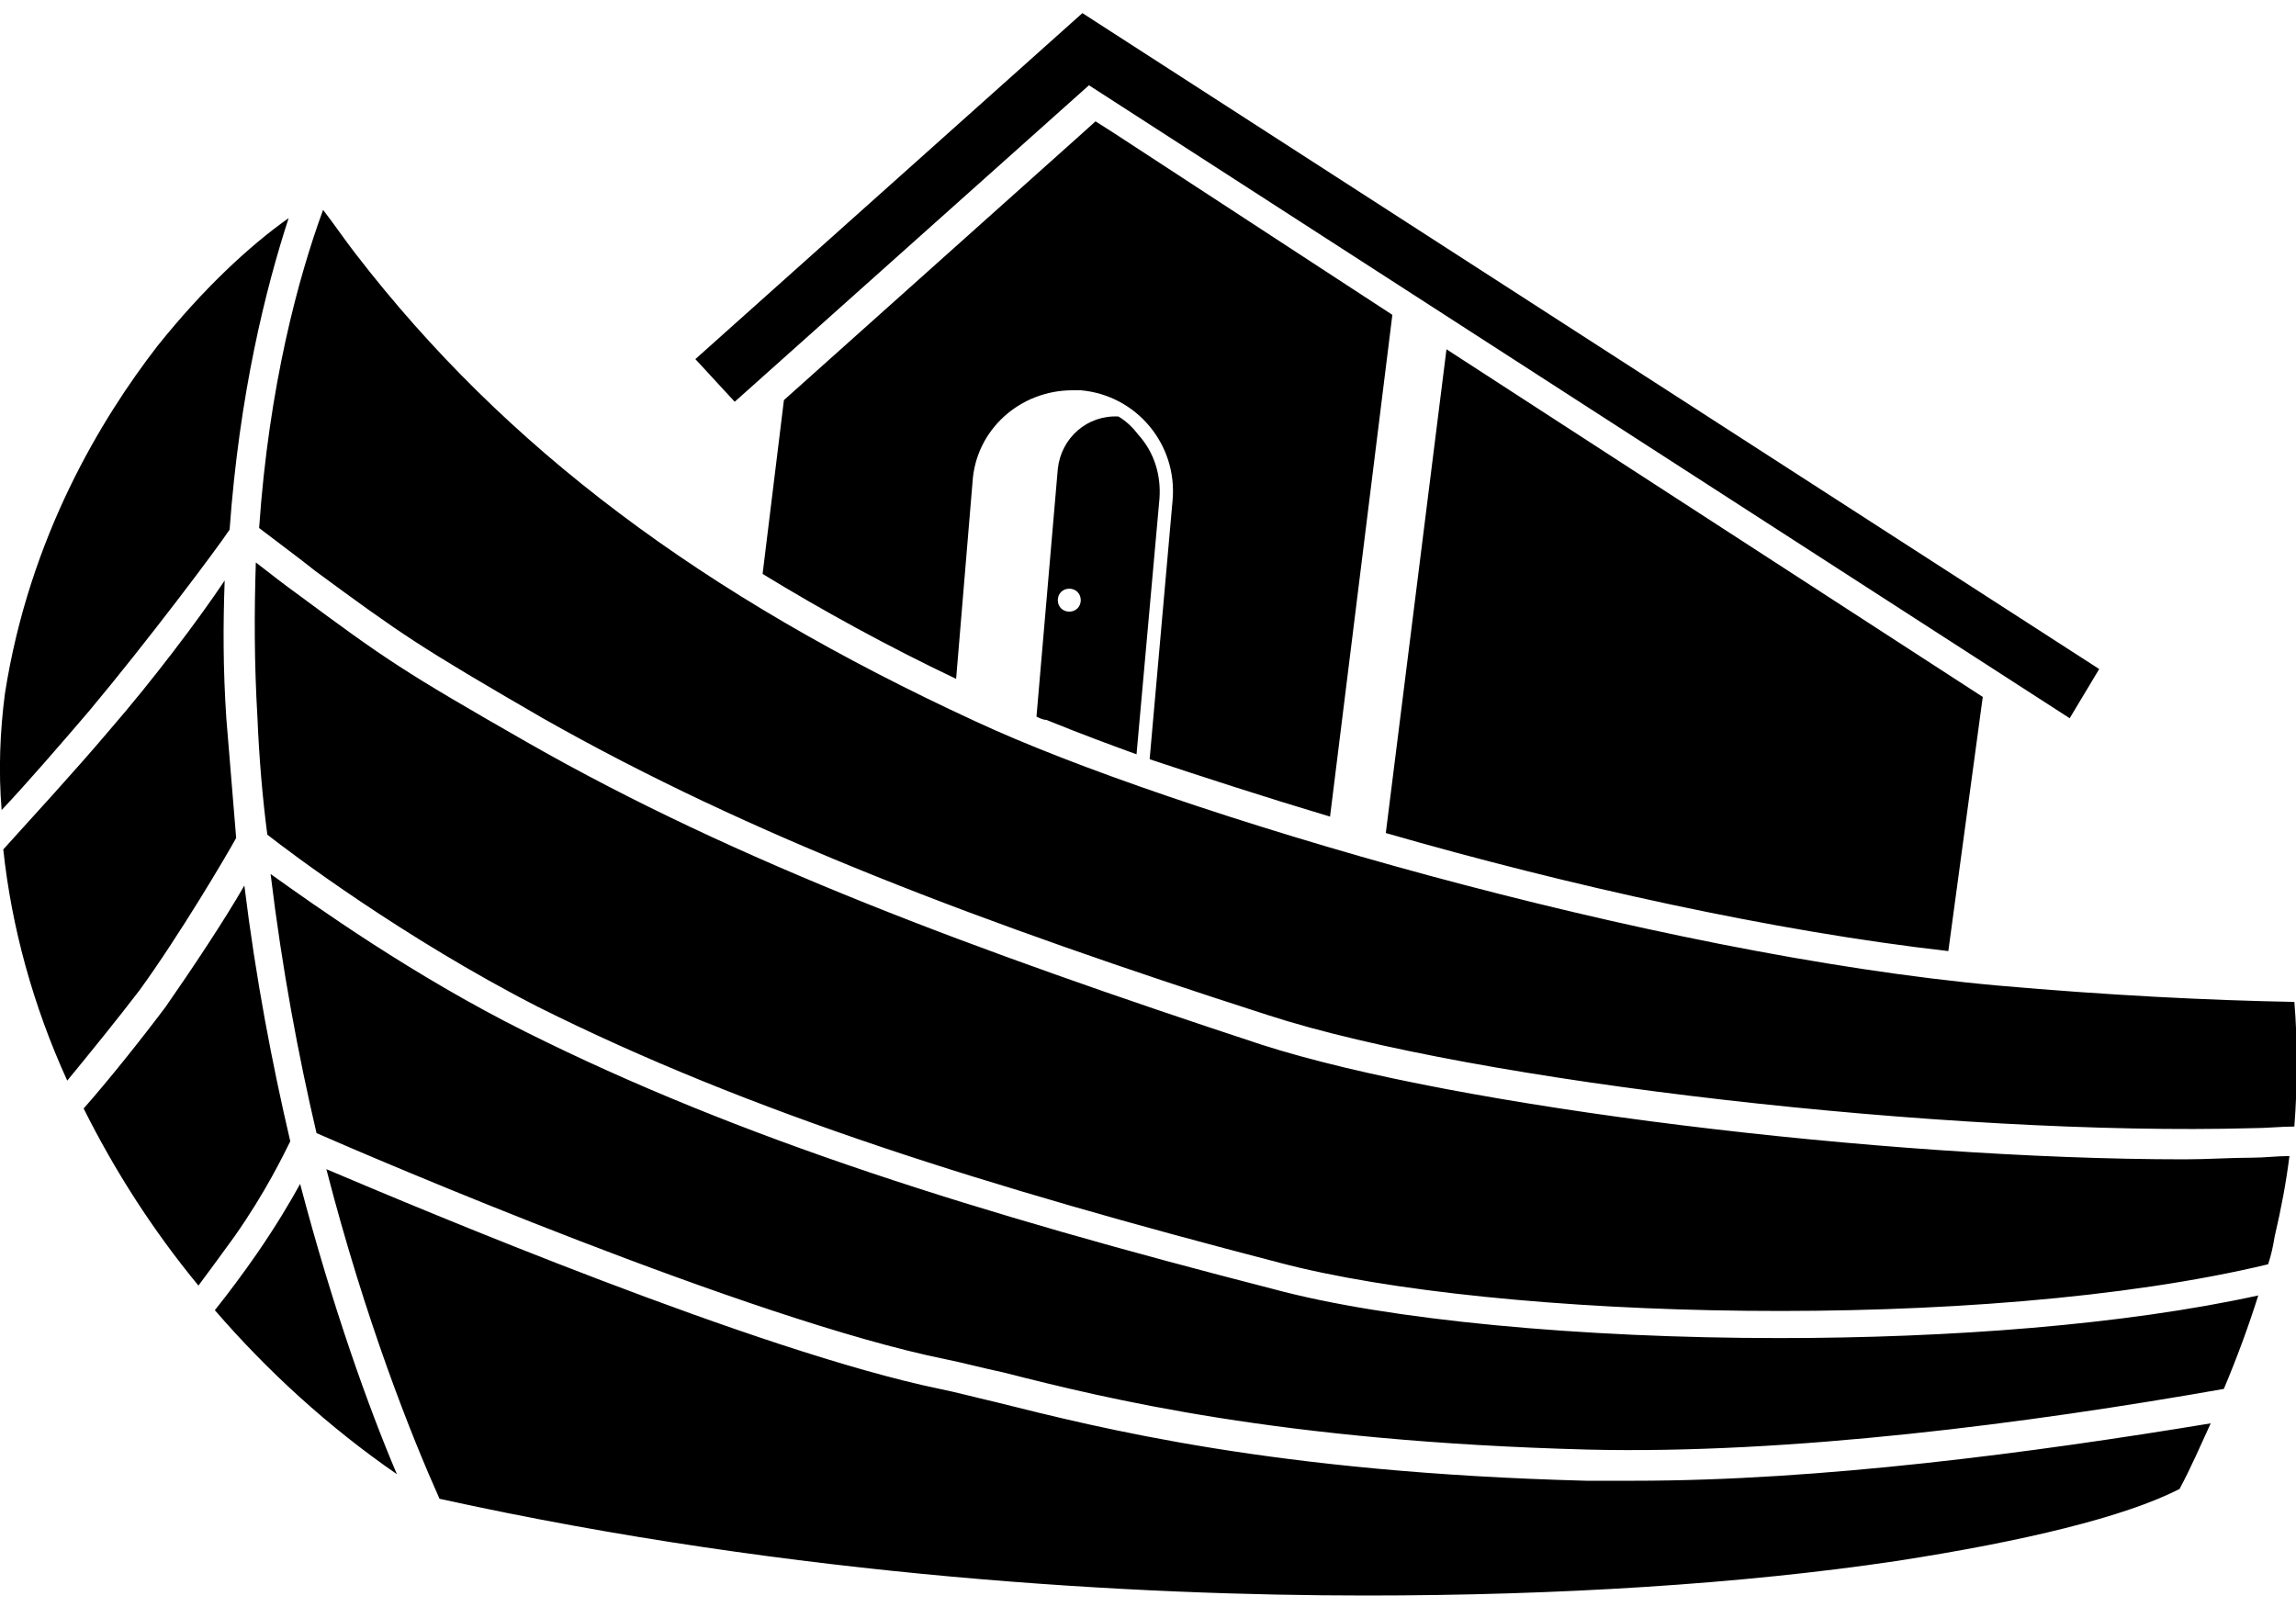
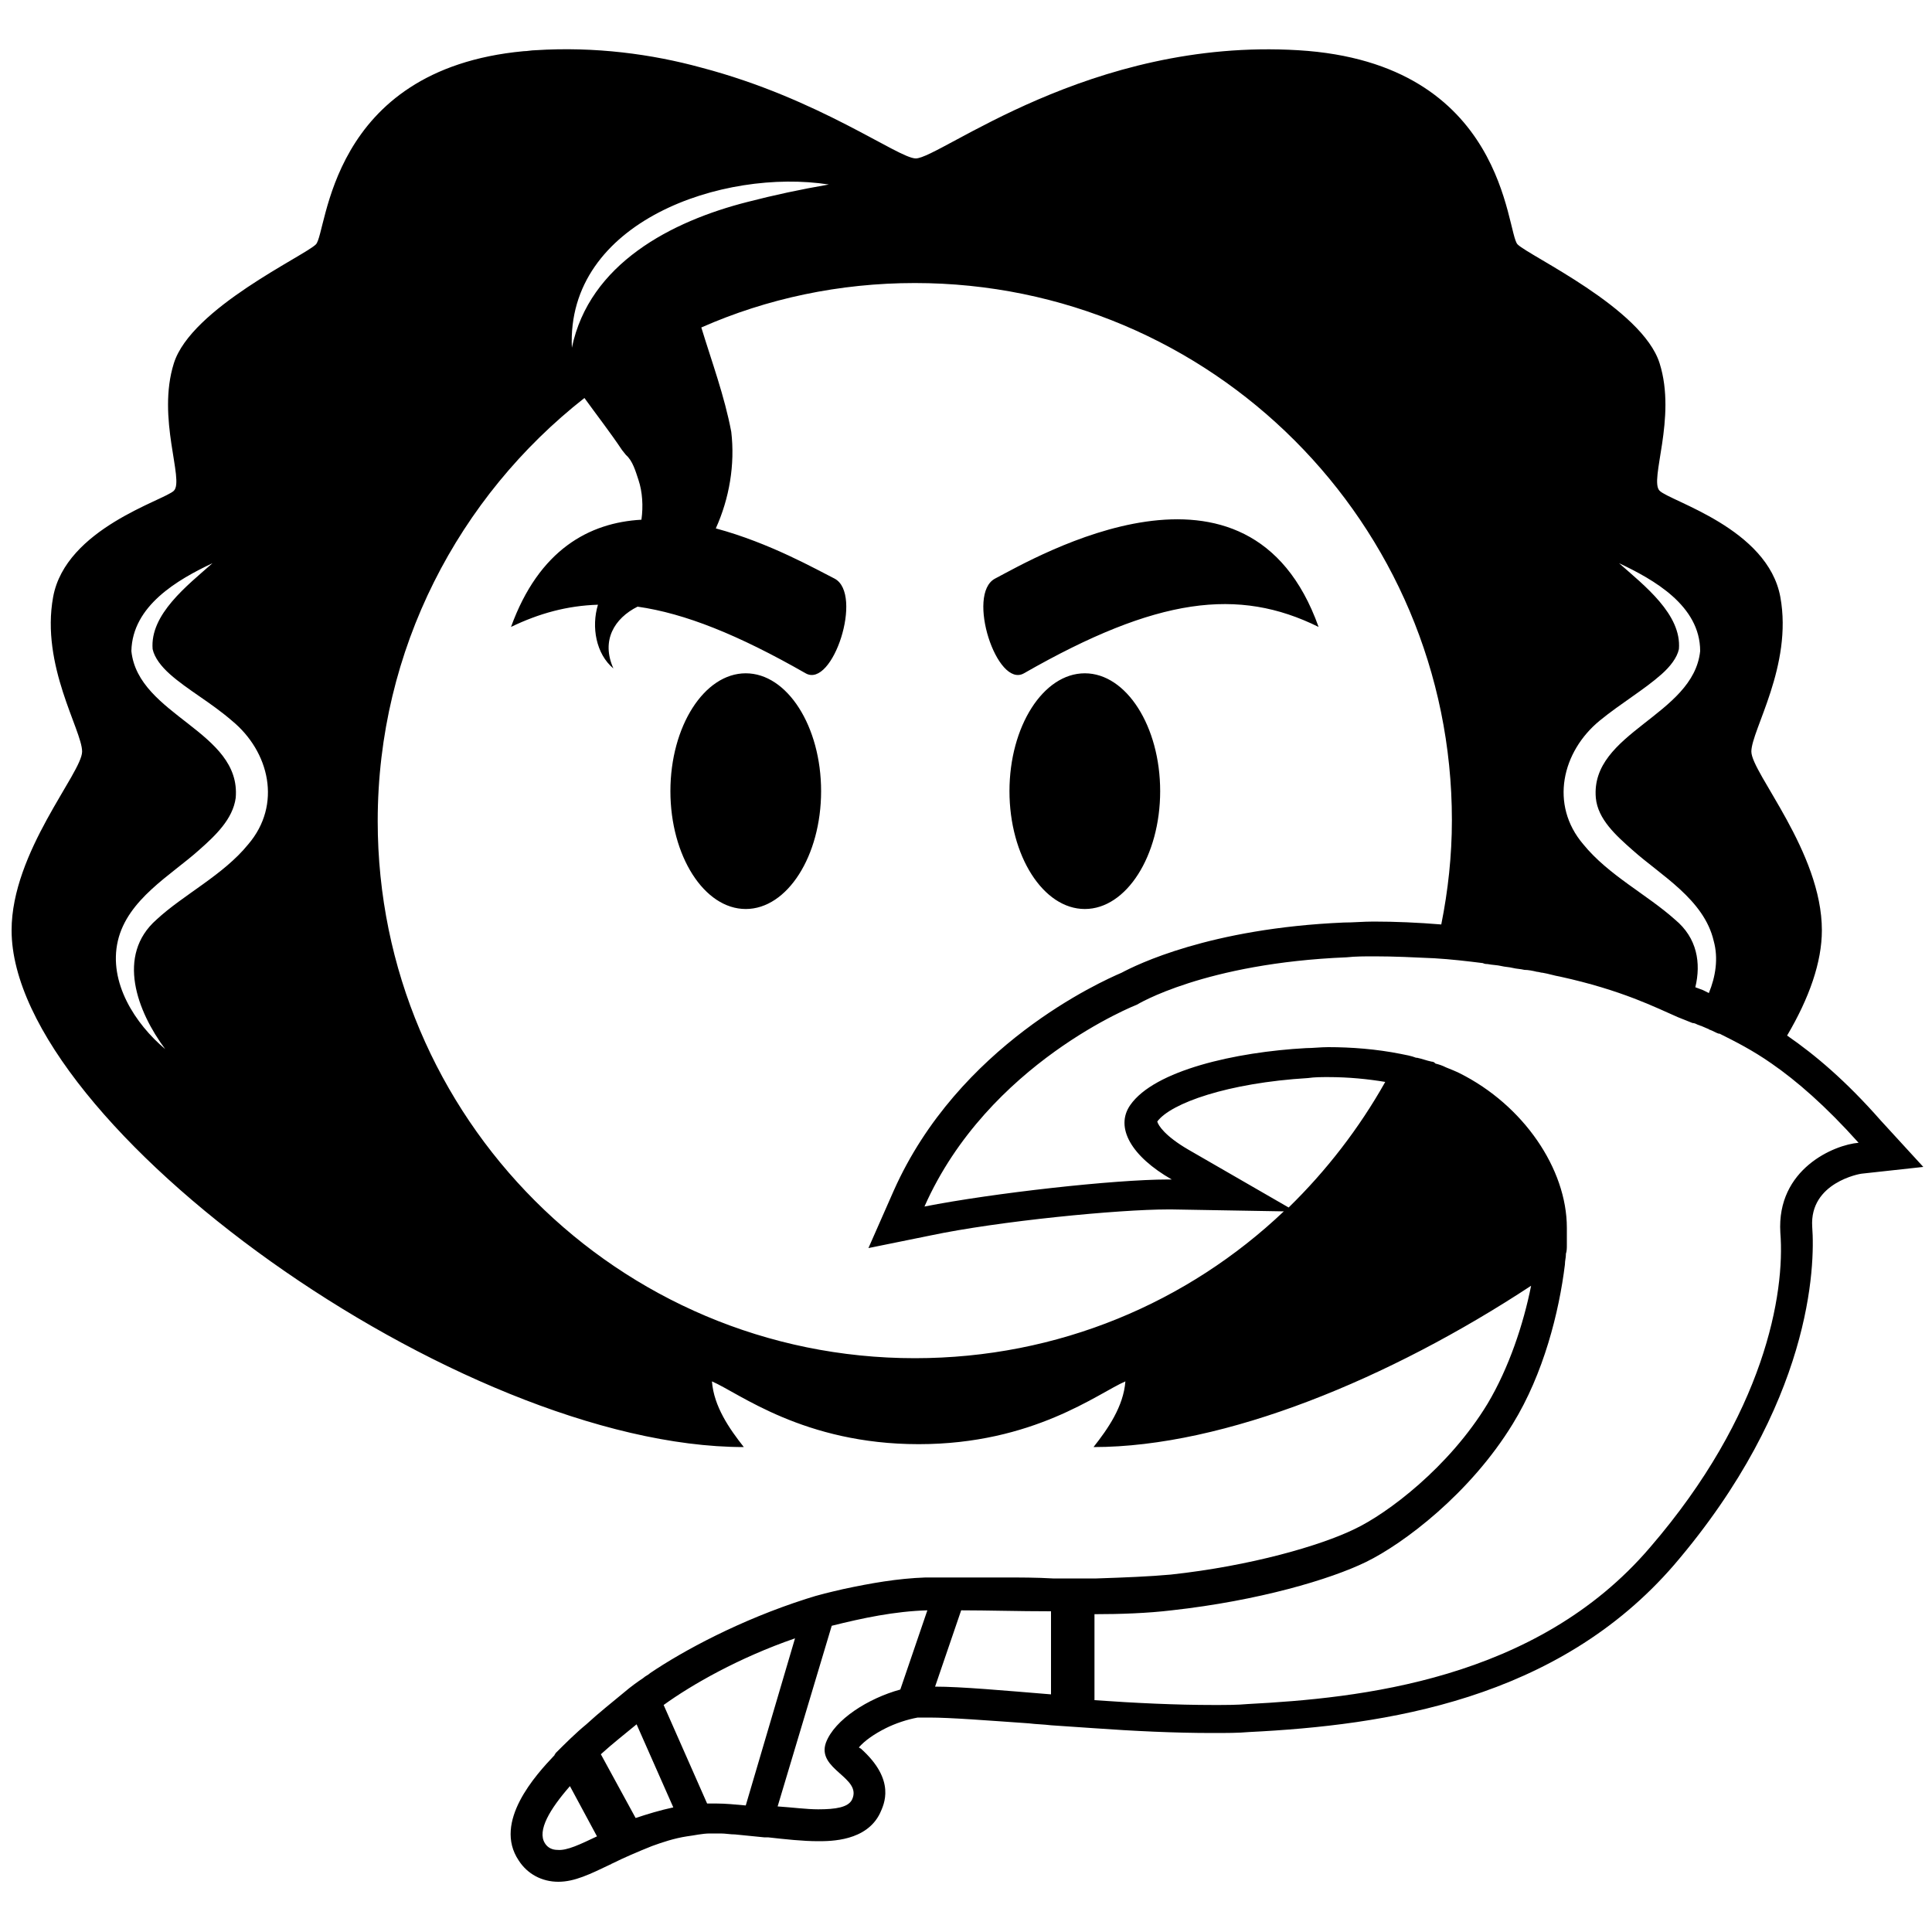
- <svg xmlns="http://www.w3.org/2000/svg" version="1.1" id="Layer_1" x="0px" y="0px" viewBox="0 0 140 98" style="enable-background:new 0 0 140 98;" xml:space="preserve">
-   <path d="M126.2,43.8L66.4,5.2L44.8,24.5l-2.4-2.6L66,0.8l62,40L126.2,43.8z M15.8,32.2c0.6-8.7,2.4-15.3,3.9-19.4  c0.7,0.9,1.3,1.8,2,2.7C30.8,27.3,42.8,36.3,59.5,44c11.8,5.5,41.2,14.2,62.3,16.1c6.8,0.6,12.8,0.9,18.1,1c0.2,2.4,0.2,5,0,7.6  c-0.8,0-1.7,0.1-2.6,0.1C119,69.3,89.9,66,77.3,61.9C59.9,56.3,45.8,51,33.1,43.8c-7.6-4.4-8.6-5.1-13.9-9  C18.2,34,17.1,33.2,15.8,32.2z M6.7,44.5c-2.2,2.6-4.7,5.3-6.5,7.3c0.5,4.7,1.8,9.5,3.9,14.1c1.4-1.7,3.1-3.8,4.4-5.5  c2.4-3.3,5.3-8.2,5.9-9.3c-0.2-2.4-0.4-4.8-0.6-7.3c-0.2-3-0.2-5.7-0.1-8.4C12.1,37.8,9.3,41.5,6.7,44.5z M15.7,43.8  c0.1,2.4,0.3,4.8,0.6,7.1c1.4,1.1,8.3,6.3,16.5,10.5c13,6.5,27.5,11,45.2,15.6c13.2,3.5,42.8,4.3,60.3,0.1c0.2-0.6,0.3-1.1,0.4-1.7  c0.4-1.7,0.7-3.3,0.9-4.9c-0.8,0-1.5,0.1-2.3,0.1c-1.3,0-2.7,0.1-4.1,0.1c-18.4,0-44.5-3.2-56.3-7C59.3,57.9,45,52.6,32.2,45.3  c-7.7-4.4-8.7-5.1-14.1-9.1c-0.7-0.5-1.6-1.2-2.5-1.9C15.5,37.3,15.5,40.4,15.7,43.8z M14.3,75.4c1.9-2.7,3-5,3.4-5.8  c-1.1-4.7-2.1-9.9-2.8-15.6c-1.2,2.1-3.2,5.1-4.8,7.4c-1.5,2-3.5,4.5-5,6.2c1.9,3.8,4.2,7.4,7,10.8C12.7,77.6,13.5,76.5,14.3,75.4z   M99.7,90.3c-1,0-2,0-3,0c-19-0.5-29.6-3.2-36-4.8c-1.3-0.3-2.4-0.6-3.4-0.8c-11.1-2.3-31.5-10.9-37.4-13.4  c2.4,9.3,5.2,16.3,6.9,20.1c21.8,4.8,42.7,5.9,56.5,5.9c11.7,0,22.9-0.7,32.3-2.1c7.8-1.2,14-2.7,17.3-4.4c0.7-1.3,1.3-2.7,1.9-4  C123.9,88.6,111,90.3,99.7,90.3z M18.3,72.2c-0.6,1.1-1.5,2.6-2.6,4.2c-0.9,1.3-1.8,2.5-2.6,3.5c3.2,3.7,6.9,7.1,11.1,10  C22.5,85.9,20.3,79.8,18.3,72.2z M57.7,82.9c1,0.2,2.1,0.5,3.5,0.8c6.3,1.6,16.8,4.2,35.6,4.7c12.3,0.3,26.9-1.6,38.8-3.7  c0.8-1.9,1.5-3.8,2.1-5.7c-8.2,1.8-18.8,2.6-29.2,2.6c-12.1,0-23.9-1.1-30.9-3C59.7,74,45.2,69.5,32,62.9  c-6.8-3.4-12.7-7.6-15.5-9.6c0.7,5.8,1.7,11.1,2.8,15.8C22.7,70.6,45.8,80.5,57.7,82.9z M5.4,43.4c3.6-4.3,7.8-9.9,8.6-11.1  c0.6-8.3,2.2-14.7,3.6-19c-2.4,1.7-5.2,4.3-8,7.8c-3.4,4.4-7.8,11.6-9.3,21.2C0,44.6-0.1,47,0.1,49.4C1.7,47.7,3.6,45.5,5.4,43.4z   M84.9,19.2l-3.8,30.6c-4-1.2-7.7-2.4-11-3.5l1.4-15.8c0.3-3.4-2.2-6.4-5.6-6.7c-0.2,0-0.4,0-0.5,0c0,0,0,0,0,0  c-3.2,0-5.9,2.4-6.1,5.6l-1,12c-4.2-2-8.2-4.2-11.8-6.4l1.3-10.6l18-16.1l1-0.9l1.1,0.7L84.9,19.2z M88.2,21.3l-3.7,29.5  c11.1,3.2,23.7,6,34.3,7.2l2.1-15.5L88.2,21.3z M69.4,26.5c-0.3-0.4-0.7-0.8-1.2-1.1c-1.9-0.1-3.5,1.3-3.7,3.2l-1.3,15.1  c0.2,0.1,0.4,0.2,0.6,0.2c2.2,0.9,4.4,1.7,5.5,2.1l1.4-15.6C70.8,29,70.4,27.6,69.4,26.5z M65.2,37.3c-0.4,0-0.7-0.3-0.7-0.7  c0-0.4,0.3-0.7,0.7-0.7c0.4,0,0.7,0.3,0.7,0.7C65.9,37,65.6,37.3,65.2,37.3z" />
+ <svg xmlns="http://www.w3.org/2000/svg" version="1.1" id="Layer_1" x="0px" y="0px" viewBox="0 0 200 200" style="enable-background:new 0 0 200 200;" xml:space="preserve">
+   <path d="M103,59.9c4.2-2.2,26.3-15.2,33.5,5c-8.3-4.1-16.7-3.1-30.5,4.8C103.2,71.3,100,61.5,103,59.9z M77.2,69.7  c-4.3,0-7.8,5.5-7.8,12.2s3.5,12.2,7.8,12.2c4.3,0,7.8-5.5,7.8-12.2S81.5,69.7,77.2,69.7z M112.3,69.7c-4.3,0-7.8,5.5-7.8,12.2  s3.5,12.2,7.8,12.2c4.3,0,7.8-5.5,7.8-12.2S116.6,69.7,112.3,69.7z M199.1,120.8l-6.4,0.7c-0.1,0-5.4,0.9-5.1,5.5  c0.3,4,0,18.3-14.3,35c-12.1,14-29.9,16.6-44,17.3c-1.1,0.1-2.4,0.1-3.8,0.1c-3.9,0-8.1-0.2-12.3-0.5c-1.5-0.1-3-0.2-4.4-0.3  c-0.8-0.1-1.5-0.1-2.3-0.2c-4.3-0.3-8.1-0.6-10.3-0.6c-0.2,0-0.4,0-0.5,0c-0.5,0-0.6,0-0.7,0c-1.1,0.2-2.3,0.6-3.3,1.1  c-1.2,0.6-2.2,1.3-2.8,2c0.1,0,0.1,0.1,0.2,0.1c3.7,3.3,2.4,5.8,2,6.7c-1.4,2.9-5.1,2.9-6.4,2.9c-1.6,0-3.4-0.2-5.2-0.4  c-0.1,0-0.3,0-0.4,0c-1-0.1-2-0.2-3-0.3c-0.5,0-1-0.1-1.5-0.1c-0.2,0-0.3,0-0.5,0c-0.2,0-0.4,0-0.6,0c-0.8,0-1.6,0.2-2.4,0.3  c-1.3,0.2-2.5,0.6-3.6,1c-1.5,0.6-2.9,1.2-4.1,1.8c-0.1,0-0.1,0.1-0.2,0.1c-2.1,1-3.7,1.8-5.4,1.8c-1.7,0-3.2-0.8-4.1-2.2  c-2.7-4,1.8-8.9,3.7-10.9c0-0.1,0.1-0.1,0.1-0.2c1-1,2.1-2.1,3.2-3c1.3-1.2,2.7-2.3,3.9-3.3c0.7-0.6,1.4-1.1,2-1.5  c0.2-0.2,0.5-0.3,0.7-0.5c3.4-2.3,9.3-5.5,16.2-7.7c1.2-0.4,2.5-0.7,3.8-1c2.8-0.6,5.6-1.1,8.5-1.2c0.4,0,0.9,0,1.4,0  c0.6,0,1.2,0,1.9,0c0.5,0,1.1,0,1.7,0c1,0,2.1,0,3.2,0c1.6,0,3.3,0,5,0.1c0.4,0,0.8,0,1.2,0c1.2,0,2.2,0,3.3,0  c3-0.1,5.5-0.2,7.7-0.4c8.3-0.9,15.5-3,19-4.7c3.4-1.6,9.8-6.4,13.8-13c2.2-3.7,3.7-8.2,4.5-12.2c-14.6,9.6-31.7,16.7-45.3,16.7  c1.5-1.9,3.1-4.2,3.3-6.8c-2.8,1.2-9.5,6.5-21.4,6.5s-18.6-5.3-21.4-6.5c0.2,2.6,1.8,4.9,3.3,6.8c-29.5,0-75.8-33.4-75.8-53.5  c0-8.1,7.3-16.3,7.3-18.5c0-2.2-4.3-8.9-3-16c1.3-7.1,11.5-10,12.5-11c1.1-1.1-1.8-7.5,0-13.2c1.8-5.7,13.5-11.1,14.7-12.3  c1.2-1.2,1.2-18.1,21.5-20c0.4,0,0.8-0.1,1.2-0.1C61.6,4.8,67.5,5.6,72.6,7c12.2,3.2,20.4,9.4,22.2,9.4c2.5,0,18-12.5,39.6-11.2  c21.6,1.3,21.5,18.9,22.7,20.1c1.2,1.2,12.9,6.6,14.7,12.3c1.8,5.7-1.1,12.1,0,13.2c1.1,1.1,11.2,3.9,12.5,11c1.3,7.1-3,13.8-3,16  c0,2.2,7.3,10.4,7.3,18.5c0,3.3-1.3,7-3.6,10.9c2.9,2,6.1,4.7,9.7,8.8L199.1,120.8z M24,74.6c-2.2-1.9-4.6-3.2-6.4-4.8  c-0.9-0.8-1.6-1.7-1.8-2.6c-0.3-3.6,3.6-6.6,6.2-8.9c-3.6,1.7-8.3,4.4-8.4,9.1c0.7,6.7,11.4,8.3,10.8,15.2c-0.3,2.2-2.1,3.9-3.8,5.4  c-2.9,2.6-7.4,5.1-8.4,9.4c-1,4.3,1.8,8.6,4.9,11.2c-2.9-3.9-5.1-9.7-0.9-13.4c2.8-2.6,6.9-4.6,9.5-7.8C29.2,83.3,27.9,77.8,24,74.6  z M61.8,190.1l-2.8-5.2c-2.1,2.4-3.4,4.6-2.6,5.9c0.3,0.5,0.8,0.7,1.3,0.7C58.7,191.6,60.1,190.9,61.8,190.1z M69.7,187.1l-3.8-8.6  c-1.2,1-2.5,2-3.7,3.1l3.6,6.6C67,187.8,68.3,187.4,69.7,187.1z M82.3,169.6c-5.8,2-10.7,4.8-13.6,6.9l4.5,10.2c0.1,0,0.1,0,0.2,0  c0.2,0,0.5,0,0.8,0c0.9,0,1.9,0.1,3,0.2L82.3,169.6z M96,166.7C96,166.7,95.9,166.7,96,166.7c-3.4,0.1-6.7,0.8-9.9,1.6l-5.6,18.7  c1.5,0.1,3,0.3,4.2,0.3c1.8,0,3.1-0.2,3.5-1c1.1-2.3-3.7-3.1-2.7-5.9c0.9-2.4,4.4-4.6,7.7-5.5L96,166.7z M108.8,166.8  c-3.4,0-6.6-0.1-9.3-0.1l-2.7,7.9c2.7,0,7.1,0.4,12,0.8V166.8z M163.9,87.4c2.6,3.2,6.6,5.2,9.5,7.8c2.3,1.9,2.7,4.5,2.1,7  c0.3,0.1,0.5,0.2,0.8,0.3c0.2,0.1,0.4,0.2,0.6,0.3c0.7-1.7,1-3.6,0.5-5.4c-1-4.3-5.5-6.8-8.4-9.4c-1.7-1.5-3.6-3.2-3.8-5.4  c-0.6-6.8,10.1-8.5,10.8-15.2c0-4.7-4.8-7.4-8.4-9.1c2.6,2.3,6.5,5.3,6.2,8.9c-0.2,0.9-0.9,1.8-1.8,2.6c-1.8,1.6-4.2,3-6.4,4.8  C161.7,77.8,160.4,83.3,163.9,87.4z M59.2,36c1.8-8.7,10.3-13.1,18.2-15.1c2.7-0.7,5.5-1.3,8.4-1.8C74.9,17.4,58.6,22.9,59.2,36z   M132.9,125.4l-11.6-0.2l-0.4,0c-5.1,0-17.5,1.2-24.6,2.7l-6.4,1.3l2.6-5.9c6.7-15.1,21.5-21.7,23.6-22.6c1.5-0.8,9.1-4.6,23-5.2  c1,0,2-0.1,3.1-0.1c2.2,0,4.6,0.1,7,0.3c0.7-3.5,1.1-7.1,1.1-10.8c0-30.7-24.9-55.6-55.6-55.6c-7.8,0-15.3,1.6-22.1,4.6  c1.1,3.6,2.4,7.1,3.1,10.8c0.4,3.4-0.2,6.9-1.6,10c5.6,1.5,10.5,4.3,12.3,5.2c3,1.6-0.2,11.4-3,9.8c-7-4-12.5-6.2-17.4-6.9  c-2.4,1.2-3.8,3.5-2.5,6.4c-1.8-1.5-2.3-4.3-1.6-6.6c-3.2,0.1-6.1,0.9-9,2.3c2.9-8,8.1-10.8,13.5-11.1c0.2-1.4,0.1-2.9-0.3-4.1  c-0.3-0.9-0.6-2-1.3-2.6c0,0-0.4-0.5-0.4-0.5c-1.2-1.8-2.6-3.6-3.9-5.4c-13,10.2-21.4,26-21.4,43.8c0,30.7,24.9,55.6,55.6,55.6  C109.6,140.6,123,134.8,132.9,125.4z M143.4,112c-1.8-0.3-3.8-0.5-5.9-0.5c-0.7,0-1.4,0-2.1,0.1c-8.3,0.5-14.2,2.6-15.6,4.5  c0.1,0.4,0.8,1.5,3.2,2.9l10.4,6C137.3,121.2,140.7,116.8,143.4,112z M192.4,118.3c-3.4-3.8-6.4-6.4-9-8.2c-2-1.4-3.8-2.3-5.4-3.1  c0,0,0,0-0.1,0c-0.3-0.1-0.6-0.3-0.9-0.4c-0.1,0-0.1-0.1-0.2-0.1c-0.2-0.1-0.5-0.2-0.7-0.3c-0.1,0-0.2-0.1-0.3-0.1  c-0.2-0.1-0.4-0.2-0.6-0.2c-0.5-0.2-1-0.4-1.5-0.6c-2.3-1-5.8-2.8-12.2-4.2c-0.6-0.1-1.2-0.3-1.8-0.4c-0.2,0-0.4-0.1-0.6-0.1  c-0.4-0.1-0.9-0.2-1.3-0.2c-0.4-0.1-0.8-0.1-1.2-0.2c-0.4-0.1-0.8-0.1-1.2-0.2c-0.4-0.1-0.9-0.1-1.4-0.2c-0.1,0-0.3,0-0.5-0.1  c-1.6-0.2-3.3-0.4-5-0.5l0,0c-2.1-0.1-4.2-0.2-6.2-0.2c-1,0-2,0-2.9,0.1c-14.7,0.6-21.7,4.9-21.7,4.9s-15.4,6-22,20.9  c7.1-1.4,19.7-2.8,25.2-2.8c0.1,0,0.3,0,0.4,0c-4.2-2.4-5.9-5.4-4.3-7.7c2.5-3.6,10.9-5.5,18.2-5.9c0.7,0,1.5-0.1,2.3-0.1  c2.4,0,5,0.2,7.5,0.7l0,0c0,0,0,0,0,0c0.5,0.1,1.1,0.2,1.6,0.4c0,0,0.1,0,0.1,0c0.5,0.1,1,0.3,1.5,0.4c0.2,0,0.3,0.1,0.4,0.2  c0.4,0.1,0.7,0.2,1.1,0.4c0.5,0.2,1,0.4,1.4,0.6c6.6,3.3,11.1,9.9,11.1,16c0,0.3,0,0.6,0,0.9c0,0.2,0,0.4,0,0.6c0,0.1,0,0.2,0,0.3  c0,0.3,0,0.6-0.1,0.9c0,0,0,0,0,0.1c0,0.3-0.1,0.6-0.1,1c0,0,0,0,0,0l0,0c-0.6,4.9-2.2,11.3-5.4,16.5c-4.4,7.2-11.3,12.4-15.2,14.3  c-3.7,1.8-11.1,4-20.1,5c-2.5,0.3-5.3,0.4-8,0.4v8.9c4.2,0.3,8.5,0.5,12.3,0.5c1.3,0,2.5,0,3.6-0.1c11.4-0.6,29.8-2.4,41.6-16.2  c11.9-13.8,14-26.3,13.5-32.6C183.9,121,189.9,118.5,192.4,118.3z" />
</svg>
